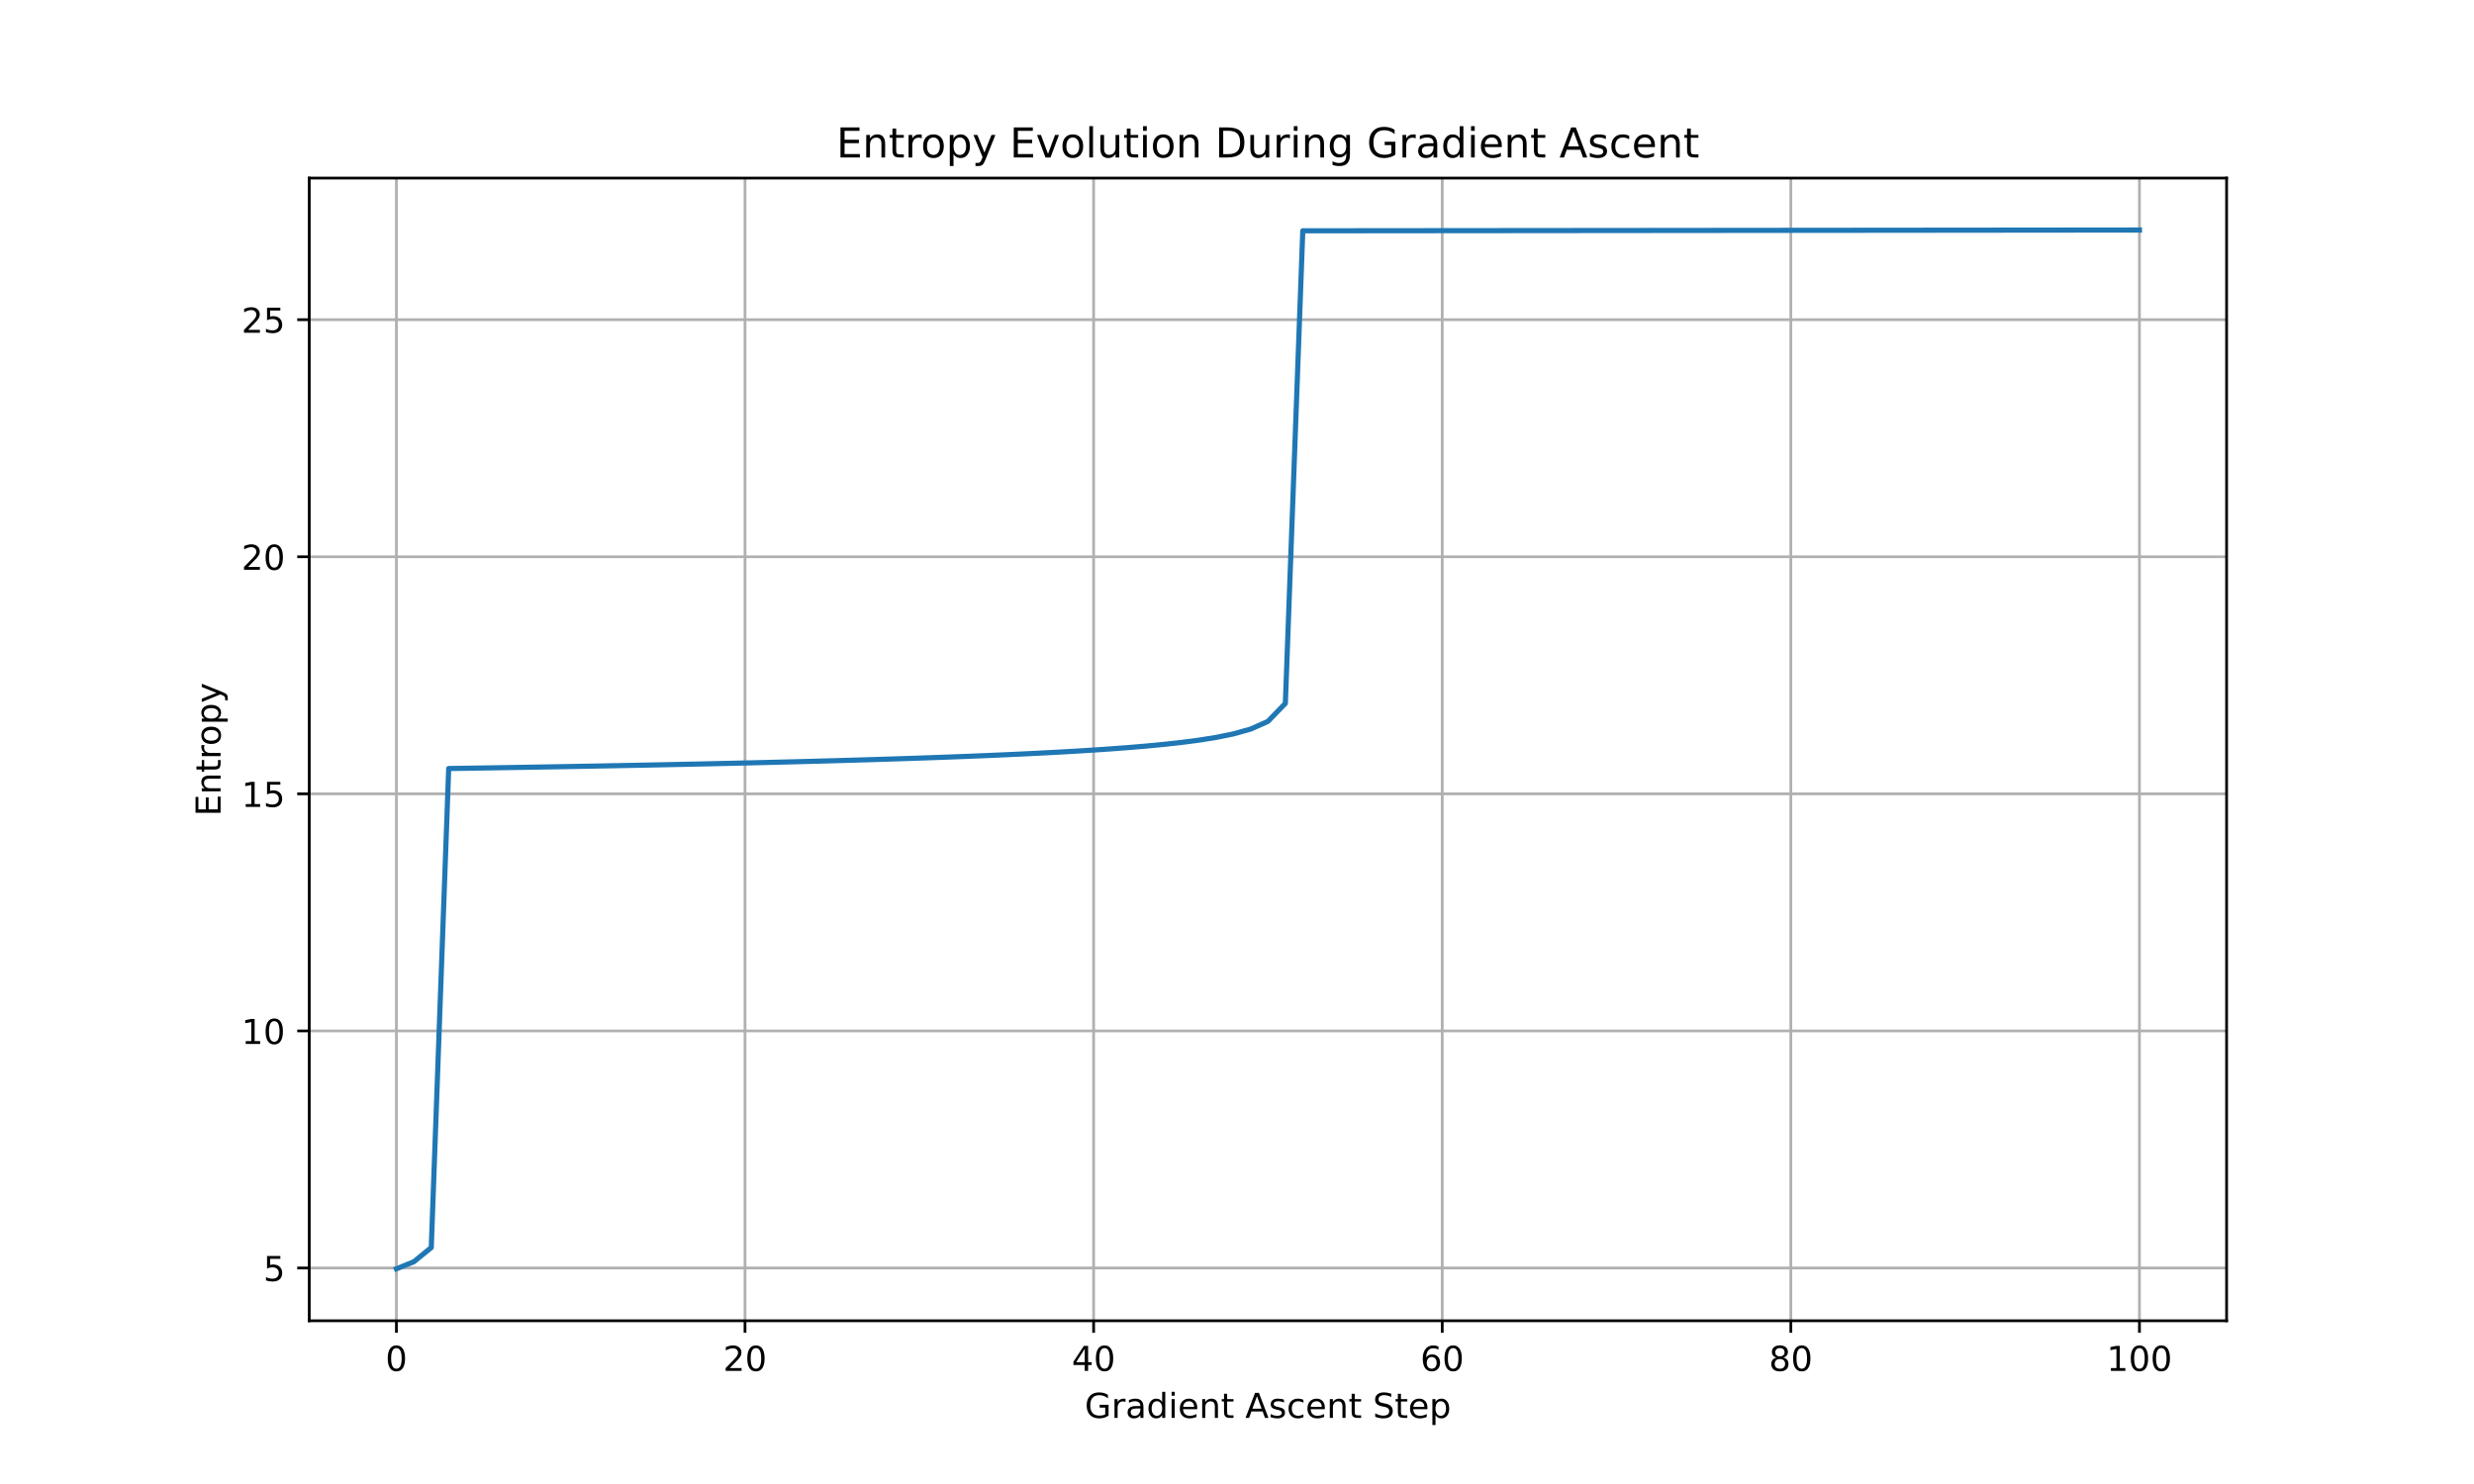
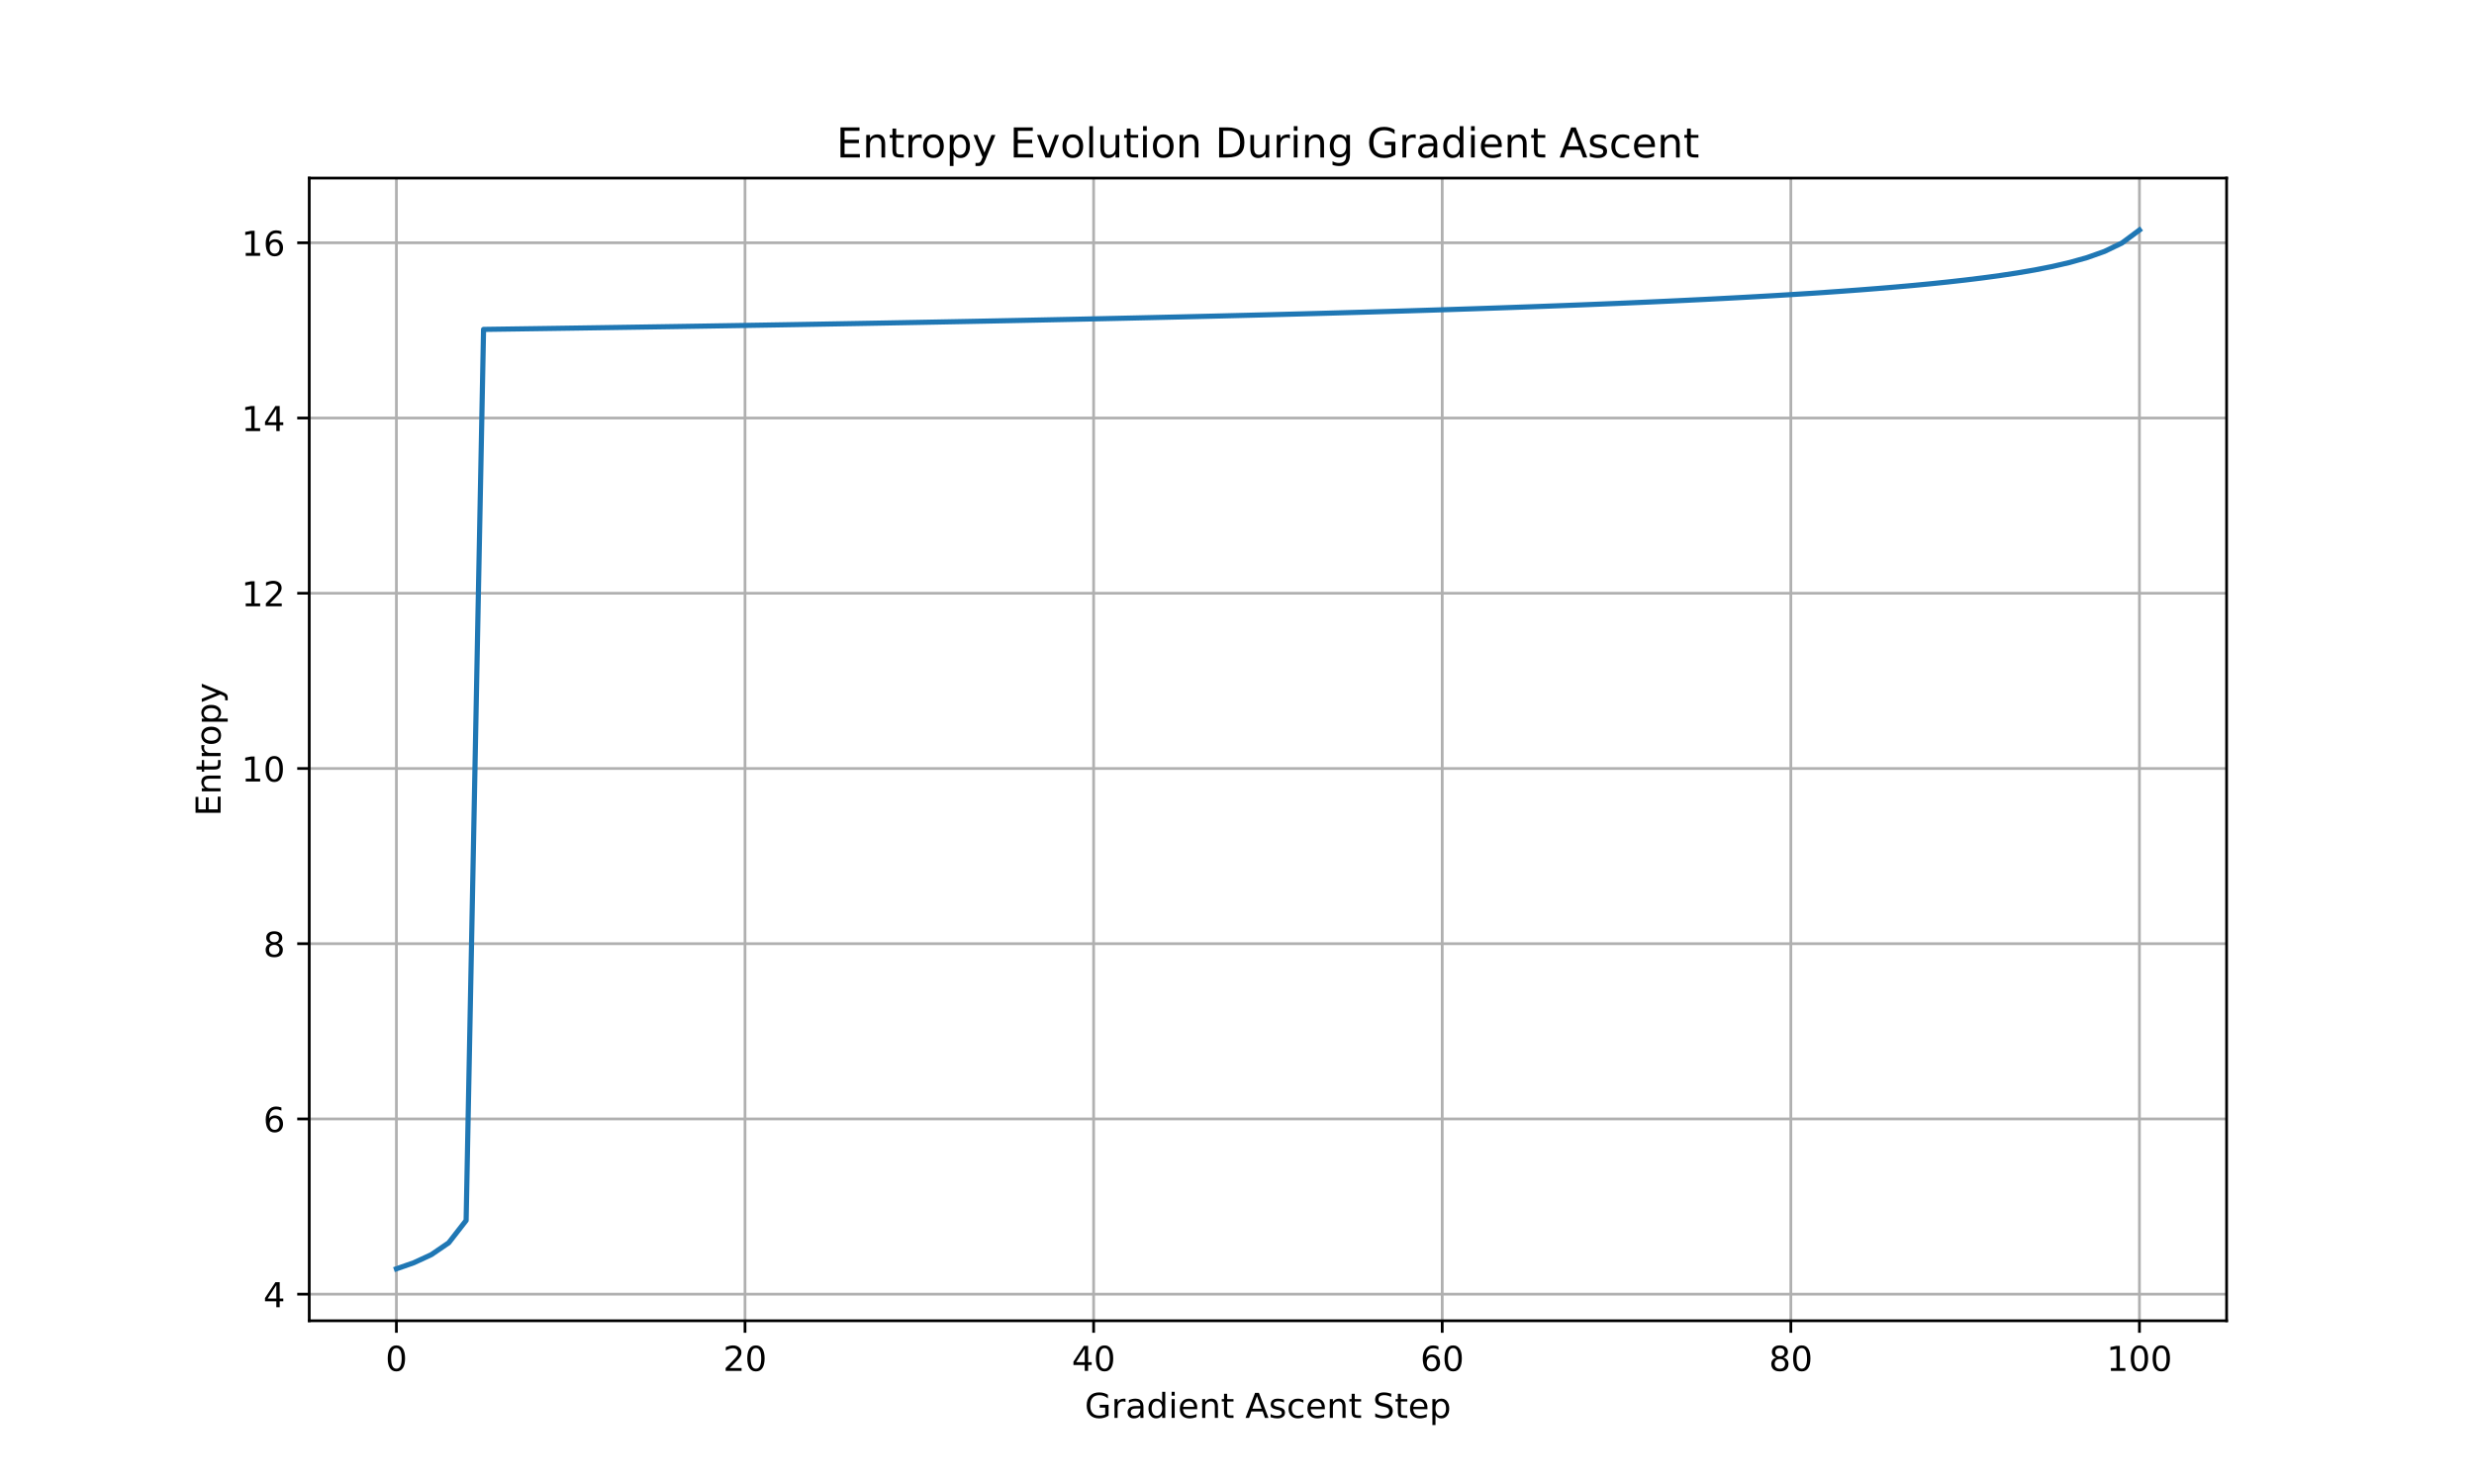
<svg xmlns="http://www.w3.org/2000/svg" xmlns:xlink="http://www.w3.org/1999/xlink" width="720pt" height="432pt" viewBox="0 0 720 432" version="1.1">
  <defs>
    <style type="text/css">*{stroke-linejoin: round; stroke-linecap: butt}</style>
  </defs>
  <g id="figure_1">
    <g id="patch_1">
      <path d="M 0 432  L 720 432  L 720 0  L 0 0  L 0 432  z " style="fill: none" />
    </g>
    <g id="axes_1">
      <g id="patch_2">
        <path d="M 90 384.48  L 648 384.48  L 648 51.84  L 90 51.84  L 90 384.48  z " style="fill: none" />
      </g>
      <g id="matplotlib.axis_1">
        <g id="xtick_1">
          <g id="line2d_1">
-             <path d="M 115.364 384.48  L 115.364 51.84  " clip-path="url(#p08b4c64038)" style="fill: none; stroke: #b0b0b0; stroke-width: 0.8; stroke-linecap: square" />
+             <path d="M 115.364 384.48  L 115.364 51.84  " clip-path="url(#p490b0933e3)" style="fill: none; stroke: #b0b0b0; stroke-width: 0.8; stroke-linecap: square" />
          </g>
          <g id="line2d_2">
            <defs>
-               <path id="m1beed9b71b" d="M 0 0  L 0 3.5  " style="stroke: #000000; stroke-width: 0.8" />
+               <path id="m436ac0b4a1" d="M 0 0  L 0 3.5  " style="stroke: #000000; stroke-width: 0.8" />
            </defs>
            <g>
-               <use xlink:href="#m1beed9b71b" x="115.364" y="384.48" style="stroke: #000000; stroke-width: 0.8" />
+               <use xlink:href="#m436ac0b4a1" x="115.364" y="384.48" style="stroke: #000000; stroke-width: 0.8" />
            </g>
          </g>
          <g id="text_1">
            <g transform="translate(112.1824 399.0784) scale(0.1 -0.1)">
              <defs>
                <path id="DejaVuSans-30" d="M 2034 4250  Q 1547 4250 1301 3770  Q 1056 3291 1056 2328  Q 1056 1369 1301 889  Q 1547 409 2034 409  Q 2525 409 2770 889  Q 3016 1369 3016 2328  Q 3016 3291 2770 3770  Q 2525 4250 2034 4250  z M 2034 4750  Q 2819 4750 3233 4129  Q 3647 3509 3647 2328  Q 3647 1150 3233 529  Q 2819 -91 2034 -91  Q 1250 -91 836 529  Q 422 1150 422 2328  Q 422 3509 836 4129  Q 1250 4750 2034 4750  z " transform="scale(0.015625)" />
              </defs>
              <use xlink:href="#DejaVuSans-30" />
            </g>
          </g>
        </g>
        <g id="xtick_2">
          <g id="line2d_3">
-             <path d="M 216.818 384.48  L 216.818 51.84  " clip-path="url(#p08b4c64038)" style="fill: none; stroke: #b0b0b0; stroke-width: 0.8; stroke-linecap: square" />
+             <path d="M 216.818 384.48  L 216.818 51.84  " clip-path="url(#p490b0933e3)" style="fill: none; stroke: #b0b0b0; stroke-width: 0.8; stroke-linecap: square" />
          </g>
          <g id="line2d_4">
            <g>
-               <use xlink:href="#m1beed9b71b" x="216.818" y="384.48" style="stroke: #000000; stroke-width: 0.8" />
+               <use xlink:href="#m436ac0b4a1" x="216.818" y="384.48" style="stroke: #000000; stroke-width: 0.8" />
            </g>
          </g>
          <g id="text_2">
            <g transform="translate(210.4557 399.0784) scale(0.1 -0.1)">
              <defs>
                <path id="DejaVuSans-32" d="M 1228 531  L 3431 531  L 3431 0  L 469 0  L 469 531  Q 828 903 1448 1529  Q 2069 2156 2228 2338  Q 2531 2678 2651 2914  Q 2772 3150 2772 3378  Q 2772 3750 2511 3984  Q 2250 4219 1831 4219  Q 1534 4219 1204 4116  Q 875 4013 500 3803  L 500 4441  Q 881 4594 1212 4672  Q 1544 4750 1819 4750  Q 2544 4750 2975 4387  Q 3406 4025 3406 3419  Q 3406 3131 3298 2873  Q 3191 2616 2906 2266  Q 2828 2175 2409 1742  Q 1991 1309 1228 531  z " transform="scale(0.015625)" />
              </defs>
              <use xlink:href="#DejaVuSans-32" />
              <use xlink:href="#DejaVuSans-30" x="63.623" />
            </g>
          </g>
        </g>
        <g id="xtick_3">
          <g id="line2d_5">
-             <path d="M 318.273 384.48  L 318.273 51.84  " clip-path="url(#p08b4c64038)" style="fill: none; stroke: #b0b0b0; stroke-width: 0.8; stroke-linecap: square" />
+             <path d="M 318.273 384.48  L 318.273 51.84  " clip-path="url(#p490b0933e3)" style="fill: none; stroke: #b0b0b0; stroke-width: 0.8; stroke-linecap: square" />
          </g>
          <g id="line2d_6">
            <g>
-               <use xlink:href="#m1beed9b71b" x="318.273" y="384.48" style="stroke: #000000; stroke-width: 0.8" />
+               <use xlink:href="#m436ac0b4a1" x="318.273" y="384.48" style="stroke: #000000; stroke-width: 0.8" />
            </g>
          </g>
          <g id="text_3">
            <g transform="translate(311.9102 399.0784) scale(0.1 -0.1)">
              <defs>
                <path id="DejaVuSans-34" d="M 2419 4116  L 825 1625  L 2419 1625  L 2419 4116  z M 2253 4666  L 3047 4666  L 3047 1625  L 3713 1625  L 3713 1100  L 3047 1100  L 3047 0  L 2419 0  L 2419 1100  L 313 1100  L 313 1709  L 2253 4666  z " transform="scale(0.015625)" />
              </defs>
              <use xlink:href="#DejaVuSans-34" />
              <use xlink:href="#DejaVuSans-30" x="63.623" />
            </g>
          </g>
        </g>
        <g id="xtick_4">
          <g id="line2d_7">
-             <path d="M 419.727 384.48  L 419.727 51.84  " clip-path="url(#p08b4c64038)" style="fill: none; stroke: #b0b0b0; stroke-width: 0.8; stroke-linecap: square" />
+             <path d="M 419.727 384.48  L 419.727 51.84  " clip-path="url(#p490b0933e3)" style="fill: none; stroke: #b0b0b0; stroke-width: 0.8; stroke-linecap: square" />
          </g>
          <g id="line2d_8">
            <g>
-               <use xlink:href="#m1beed9b71b" x="419.727" y="384.48" style="stroke: #000000; stroke-width: 0.8" />
+               <use xlink:href="#m436ac0b4a1" x="419.727" y="384.48" style="stroke: #000000; stroke-width: 0.8" />
            </g>
          </g>
          <g id="text_4">
            <g transform="translate(413.3648 399.0784) scale(0.1 -0.1)">
              <defs>
                <path id="DejaVuSans-36" d="M 2113 2584  Q 1688 2584 1439 2293  Q 1191 2003 1191 1497  Q 1191 994 1439 701  Q 1688 409 2113 409  Q 2538 409 2786 701  Q 3034 994 3034 1497  Q 3034 2003 2786 2293  Q 2538 2584 2113 2584  z M 3366 4563  L 3366 3988  Q 3128 4100 2886 4159  Q 2644 4219 2406 4219  Q 1781 4219 1451 3797  Q 1122 3375 1075 2522  Q 1259 2794 1537 2939  Q 1816 3084 2150 3084  Q 2853 3084 3261 2657  Q 3669 2231 3669 1497  Q 3669 778 3244 343  Q 2819 -91 2113 -91  Q 1303 -91 875 529  Q 447 1150 447 2328  Q 447 3434 972 4092  Q 1497 4750 2381 4750  Q 2619 4750 2861 4703  Q 3103 4656 3366 4563  z " transform="scale(0.015625)" />
              </defs>
              <use xlink:href="#DejaVuSans-36" />
              <use xlink:href="#DejaVuSans-30" x="63.623" />
            </g>
          </g>
        </g>
        <g id="xtick_5">
          <g id="line2d_9">
-             <path d="M 521.182 384.48  L 521.182 51.84  " clip-path="url(#p08b4c64038)" style="fill: none; stroke: #b0b0b0; stroke-width: 0.8; stroke-linecap: square" />
+             <path d="M 521.182 384.48  L 521.182 51.84  " clip-path="url(#p490b0933e3)" style="fill: none; stroke: #b0b0b0; stroke-width: 0.8; stroke-linecap: square" />
          </g>
          <g id="line2d_10">
            <g>
-               <use xlink:href="#m1beed9b71b" x="521.182" y="384.48" style="stroke: #000000; stroke-width: 0.8" />
+               <use xlink:href="#m436ac0b4a1" x="521.182" y="384.48" style="stroke: #000000; stroke-width: 0.8" />
            </g>
          </g>
          <g id="text_5">
            <g transform="translate(514.8193 399.0784) scale(0.1 -0.1)">
              <defs>
                <path id="DejaVuSans-38" d="M 2034 2216  Q 1584 2216 1326 1975  Q 1069 1734 1069 1313  Q 1069 891 1326 650  Q 1584 409 2034 409  Q 2484 409 2743 651  Q 3003 894 3003 1313  Q 3003 1734 2745 1975  Q 2488 2216 2034 2216  z M 1403 2484  Q 997 2584 770 2862  Q 544 3141 544 3541  Q 544 4100 942 4425  Q 1341 4750 2034 4750  Q 2731 4750 3128 4425  Q 3525 4100 3525 3541  Q 3525 3141 3298 2862  Q 3072 2584 2669 2484  Q 3125 2378 3379 2068  Q 3634 1759 3634 1313  Q 3634 634 3220 271  Q 2806 -91 2034 -91  Q 1263 -91 848 271  Q 434 634 434 1313  Q 434 1759 690 2068  Q 947 2378 1403 2484  z M 1172 3481  Q 1172 3119 1398 2916  Q 1625 2713 2034 2713  Q 2441 2713 2670 2916  Q 2900 3119 2900 3481  Q 2900 3844 2670 4047  Q 2441 4250 2034 4250  Q 1625 4250 1398 4047  Q 1172 3844 1172 3481  z " transform="scale(0.015625)" />
              </defs>
              <use xlink:href="#DejaVuSans-38" />
              <use xlink:href="#DejaVuSans-30" x="63.623" />
            </g>
          </g>
        </g>
        <g id="xtick_6">
          <g id="line2d_11">
-             <path d="M 622.636 384.48  L 622.636 51.84  " clip-path="url(#p08b4c64038)" style="fill: none; stroke: #b0b0b0; stroke-width: 0.8; stroke-linecap: square" />
+             <path d="M 622.636 384.48  L 622.636 51.84  " clip-path="url(#p490b0933e3)" style="fill: none; stroke: #b0b0b0; stroke-width: 0.8; stroke-linecap: square" />
          </g>
          <g id="line2d_12">
            <g>
-               <use xlink:href="#m1beed9b71b" x="622.636" y="384.48" style="stroke: #000000; stroke-width: 0.8" />
+               <use xlink:href="#m436ac0b4a1" x="622.636" y="384.48" style="stroke: #000000; stroke-width: 0.8" />
            </g>
          </g>
          <g id="text_6">
            <g transform="translate(613.0926 399.0784) scale(0.1 -0.1)">
              <defs>
                <path id="DejaVuSans-31" d="M 794 531  L 1825 531  L 1825 4091  L 703 3866  L 703 4441  L 1819 4666  L 2450 4666  L 2450 531  L 3481 531  L 3481 0  L 794 0  L 794 531  z " transform="scale(0.015625)" />
              </defs>
              <use xlink:href="#DejaVuSans-31" />
              <use xlink:href="#DejaVuSans-30" x="63.623" />
              <use xlink:href="#DejaVuSans-30" x="127.246" />
            </g>
          </g>
        </g>
        <g id="text_7">
          <g transform="translate(315.6945 412.7566) scale(0.1 -0.1)">
            <defs>
              <path id="DejaVuSans-47" d="M 3809 666  L 3809 1919  L 2778 1919  L 2778 2438  L 4434 2438  L 4434 434  Q 4069 175 3628 42  Q 3188 -91 2688 -91  Q 1594 -91 976 548  Q 359 1188 359 2328  Q 359 3472 976 4111  Q 1594 4750 2688 4750  Q 3144 4750 3555 4637  Q 3966 4525 4313 4306  L 4313 3634  Q 3963 3931 3569 4081  Q 3175 4231 2741 4231  Q 1884 4231 1454 3753  Q 1025 3275 1025 2328  Q 1025 1384 1454 906  Q 1884 428 2741 428  Q 3075 428 3337 486  Q 3600 544 3809 666  z " transform="scale(0.015625)" />
              <path id="DejaVuSans-72" d="M 2631 2963  Q 2534 3019 2420 3045  Q 2306 3072 2169 3072  Q 1681 3072 1420 2755  Q 1159 2438 1159 1844  L 1159 0  L 581 0  L 581 3500  L 1159 3500  L 1159 2956  Q 1341 3275 1631 3429  Q 1922 3584 2338 3584  Q 2397 3584 2469 3576  Q 2541 3569 2628 3553  L 2631 2963  z " transform="scale(0.015625)" />
              <path id="DejaVuSans-61" d="M 2194 1759  Q 1497 1759 1228 1600  Q 959 1441 959 1056  Q 959 750 1161 570  Q 1363 391 1709 391  Q 2188 391 2477 730  Q 2766 1069 2766 1631  L 2766 1759  L 2194 1759  z M 3341 1997  L 3341 0  L 2766 0  L 2766 531  Q 2569 213 2275 61  Q 1981 -91 1556 -91  Q 1019 -91 701 211  Q 384 513 384 1019  Q 384 1609 779 1909  Q 1175 2209 1959 2209  L 2766 2209  L 2766 2266  Q 2766 2663 2505 2880  Q 2244 3097 1772 3097  Q 1472 3097 1187 3025  Q 903 2953 641 2809  L 641 3341  Q 956 3463 1253 3523  Q 1550 3584 1831 3584  Q 2591 3584 2966 3190  Q 3341 2797 3341 1997  z " transform="scale(0.015625)" />
              <path id="DejaVuSans-64" d="M 2906 2969  L 2906 4863  L 3481 4863  L 3481 0  L 2906 0  L 2906 525  Q 2725 213 2448 61  Q 2172 -91 1784 -91  Q 1150 -91 751 415  Q 353 922 353 1747  Q 353 2572 751 3078  Q 1150 3584 1784 3584  Q 2172 3584 2448 3432  Q 2725 3281 2906 2969  z M 947 1747  Q 947 1113 1208 752  Q 1469 391 1925 391  Q 2381 391 2643 752  Q 2906 1113 2906 1747  Q 2906 2381 2643 2742  Q 2381 3103 1925 3103  Q 1469 3103 1208 2742  Q 947 2381 947 1747  z " transform="scale(0.015625)" />
              <path id="DejaVuSans-69" d="M 603 3500  L 1178 3500  L 1178 0  L 603 0  L 603 3500  z M 603 4863  L 1178 4863  L 1178 4134  L 603 4134  L 603 4863  z " transform="scale(0.015625)" />
              <path id="DejaVuSans-65" d="M 3597 1894  L 3597 1613  L 953 1613  Q 991 1019 1311 708  Q 1631 397 2203 397  Q 2534 397 2845 478  Q 3156 559 3463 722  L 3463 178  Q 3153 47 2828 -22  Q 2503 -91 2169 -91  Q 1331 -91 842 396  Q 353 884 353 1716  Q 353 2575 817 3079  Q 1281 3584 2069 3584  Q 2775 3584 3186 3129  Q 3597 2675 3597 1894  z M 3022 2063  Q 3016 2534 2758 2815  Q 2500 3097 2075 3097  Q 1594 3097 1305 2825  Q 1016 2553 972 2059  L 3022 2063  z " transform="scale(0.015625)" />
              <path id="DejaVuSans-6e" d="M 3513 2113  L 3513 0  L 2938 0  L 2938 2094  Q 2938 2591 2744 2837  Q 2550 3084 2163 3084  Q 1697 3084 1428 2787  Q 1159 2491 1159 1978  L 1159 0  L 581 0  L 581 3500  L 1159 3500  L 1159 2956  Q 1366 3272 1645 3428  Q 1925 3584 2291 3584  Q 2894 3584 3203 3211  Q 3513 2838 3513 2113  z " transform="scale(0.015625)" />
              <path id="DejaVuSans-74" d="M 1172 4494  L 1172 3500  L 2356 3500  L 2356 3053  L 1172 3053  L 1172 1153  Q 1172 725 1289 603  Q 1406 481 1766 481  L 2356 481  L 2356 0  L 1766 0  Q 1100 0 847 248  Q 594 497 594 1153  L 594 3053  L 172 3053  L 172 3500  L 594 3500  L 594 4494  L 1172 4494  z " transform="scale(0.015625)" />
              <path id="DejaVuSans-20" transform="scale(0.015625)" />
              <path id="DejaVuSans-41" d="M 2188 4044  L 1331 1722  L 3047 1722  L 2188 4044  z M 1831 4666  L 2547 4666  L 4325 0  L 3669 0  L 3244 1197  L 1141 1197  L 716 0  L 50 0  L 1831 4666  z " transform="scale(0.015625)" />
              <path id="DejaVuSans-73" d="M 2834 3397  L 2834 2853  Q 2591 2978 2328 3040  Q 2066 3103 1784 3103  Q 1356 3103 1142 2972  Q 928 2841 928 2578  Q 928 2378 1081 2264  Q 1234 2150 1697 2047  L 1894 2003  Q 2506 1872 2764 1633  Q 3022 1394 3022 966  Q 3022 478 2636 193  Q 2250 -91 1575 -91  Q 1294 -91 989 -36  Q 684 19 347 128  L 347 722  Q 666 556 975 473  Q 1284 391 1588 391  Q 1994 391 2212 530  Q 2431 669 2431 922  Q 2431 1156 2273 1281  Q 2116 1406 1581 1522  L 1381 1569  Q 847 1681 609 1914  Q 372 2147 372 2553  Q 372 3047 722 3315  Q 1072 3584 1716 3584  Q 2034 3584 2315 3537  Q 2597 3491 2834 3397  z " transform="scale(0.015625)" />
              <path id="DejaVuSans-63" d="M 3122 3366  L 3122 2828  Q 2878 2963 2633 3030  Q 2388 3097 2138 3097  Q 1578 3097 1268 2742  Q 959 2388 959 1747  Q 959 1106 1268 751  Q 1578 397 2138 397  Q 2388 397 2633 464  Q 2878 531 3122 666  L 3122 134  Q 2881 22 2623 -34  Q 2366 -91 2075 -91  Q 1284 -91 818 406  Q 353 903 353 1747  Q 353 2603 823 3093  Q 1294 3584 2113 3584  Q 2378 3584 2631 3529  Q 2884 3475 3122 3366  z " transform="scale(0.015625)" />
              <path id="DejaVuSans-53" d="M 3425 4513  L 3425 3897  Q 3066 4069 2747 4153  Q 2428 4238 2131 4238  Q 1616 4238 1336 4038  Q 1056 3838 1056 3469  Q 1056 3159 1242 3001  Q 1428 2844 1947 2747  L 2328 2669  Q 3034 2534 3370 2195  Q 3706 1856 3706 1288  Q 3706 609 3251 259  Q 2797 -91 1919 -91  Q 1588 -91 1214 -16  Q 841 59 441 206  L 441 856  Q 825 641 1194 531  Q 1563 422 1919 422  Q 2459 422 2753 634  Q 3047 847 3047 1241  Q 3047 1584 2836 1778  Q 2625 1972 2144 2069  L 1759 2144  Q 1053 2284 737 2584  Q 422 2884 422 3419  Q 422 4038 858 4394  Q 1294 4750 2059 4750  Q 2388 4750 2728 4690  Q 3069 4631 3425 4513  z " transform="scale(0.015625)" />
              <path id="DejaVuSans-70" d="M 1159 525  L 1159 -1331  L 581 -1331  L 581 3500  L 1159 3500  L 1159 2969  Q 1341 3281 1617 3432  Q 1894 3584 2278 3584  Q 2916 3584 3314 3078  Q 3713 2572 3713 1747  Q 3713 922 3314 415  Q 2916 -91 2278 -91  Q 1894 -91 1617 61  Q 1341 213 1159 525  z M 3116 1747  Q 3116 2381 2855 2742  Q 2594 3103 2138 3103  Q 1681 3103 1420 2742  Q 1159 2381 1159 1747  Q 1159 1113 1420 752  Q 1681 391 2138 391  Q 2594 391 2855 752  Q 3116 1113 3116 1747  z " transform="scale(0.015625)" />
            </defs>
            <use xlink:href="#DejaVuSans-47" />
            <use xlink:href="#DejaVuSans-72" x="77.49" />
            <use xlink:href="#DejaVuSans-61" x="118.604" />
            <use xlink:href="#DejaVuSans-64" x="179.883" />
            <use xlink:href="#DejaVuSans-69" x="243.359" />
            <use xlink:href="#DejaVuSans-65" x="271.143" />
            <use xlink:href="#DejaVuSans-6e" x="332.666" />
            <use xlink:href="#DejaVuSans-74" x="396.045" />
            <use xlink:href="#DejaVuSans-20" x="435.254" />
            <use xlink:href="#DejaVuSans-41" x="467.041" />
            <use xlink:href="#DejaVuSans-73" x="535.449" />
            <use xlink:href="#DejaVuSans-63" x="587.549" />
            <use xlink:href="#DejaVuSans-65" x="642.529" />
            <use xlink:href="#DejaVuSans-6e" x="704.053" />
            <use xlink:href="#DejaVuSans-74" x="767.432" />
            <use xlink:href="#DejaVuSans-20" x="806.641" />
            <use xlink:href="#DejaVuSans-53" x="838.428" />
            <use xlink:href="#DejaVuSans-74" x="901.904" />
            <use xlink:href="#DejaVuSans-65" x="941.113" />
            <use xlink:href="#DejaVuSans-70" x="1002.637" />
          </g>
        </g>
      </g>
      <g id="matplotlib.axis_2">
        <g id="ytick_1">
          <g id="line2d_13">
-             <path d="M 90 369.12  L 648 369.12  " clip-path="url(#p08b4c64038)" style="fill: none; stroke: #b0b0b0; stroke-width: 0.8; stroke-linecap: square" />
+             <path d="M 90 376.743  L 648 376.743  " clip-path="url(#p490b0933e3)" style="fill: none; stroke: #b0b0b0; stroke-width: 0.8; stroke-linecap: square" />
          </g>
          <g id="line2d_14">
            <defs>
-               <path id="m3c91339def" d="M 0 0  L -3.5 0  " style="stroke: #000000; stroke-width: 0.8" />
+               <path id="m443d56be7a" d="M 0 0  L -3.5 0  " style="stroke: #000000; stroke-width: 0.8" />
            </defs>
            <g>
-               <use xlink:href="#m3c91339def" x="90" y="369.12" style="stroke: #000000; stroke-width: 0.8" />
+               <use xlink:href="#m443d56be7a" x="90" y="376.743" style="stroke: #000000; stroke-width: 0.8" />
            </g>
          </g>
          <g id="text_8">
-             <g transform="translate(76.6375 372.9191) scale(0.1 -0.1)">
-               <defs>
-                 <path id="DejaVuSans-35" d="M 691 4666  L 3169 4666  L 3169 4134  L 1269 4134  L 1269 2991  Q 1406 3038 1543 3061  Q 1681 3084 1819 3084  Q 2600 3084 3056 2656  Q 3513 2228 3513 1497  Q 3513 744 3044 326  Q 2575 -91 1722 -91  Q 1428 -91 1123 -41  Q 819 9 494 109  L 494 744  Q 775 591 1075 516  Q 1375 441 1709 441  Q 2250 441 2565 725  Q 2881 1009 2881 1497  Q 2881 1984 2565 2268  Q 2250 2553 1709 2553  Q 1456 2553 1204 2497  Q 953 2441 691 2322  L 691 4666  z " transform="scale(0.015625)" />
-               </defs>
-               <use xlink:href="#DejaVuSans-35" />
+             <g transform="translate(76.6375 380.5422) scale(0.1 -0.1)">
+               <use xlink:href="#DejaVuSans-34" />
            </g>
          </g>
        </g>
        <g id="ytick_2">
          <g id="line2d_15">
-             <path d="M 90 300.105  L 648 300.105  " clip-path="url(#p08b4c64038)" style="fill: none; stroke: #b0b0b0; stroke-width: 0.8; stroke-linecap: square" />
+             <path d="M 90 325.731  L 648 325.731  " clip-path="url(#p490b0933e3)" style="fill: none; stroke: #b0b0b0; stroke-width: 0.8; stroke-linecap: square" />
          </g>
          <g id="line2d_16">
            <g>
-               <use xlink:href="#m3c91339def" x="90" y="300.105" style="stroke: #000000; stroke-width: 0.8" />
+               <use xlink:href="#m443d56be7a" x="90" y="325.731" style="stroke: #000000; stroke-width: 0.8" />
            </g>
          </g>
          <g id="text_9">
-             <g transform="translate(70.275 303.9038) scale(0.1 -0.1)">
-               <use xlink:href="#DejaVuSans-31" />
-               <use xlink:href="#DejaVuSans-30" x="63.623" />
+             <g transform="translate(76.6375 329.5302) scale(0.1 -0.1)">
+               <use xlink:href="#DejaVuSans-36" />
            </g>
          </g>
        </g>
        <g id="ytick_3">
          <g id="line2d_17">
-             <path d="M 90 231.089  L 648 231.089  " clip-path="url(#p08b4c64038)" style="fill: none; stroke: #b0b0b0; stroke-width: 0.8; stroke-linecap: square" />
+             <path d="M 90 274.719  L 648 274.719  " clip-path="url(#p490b0933e3)" style="fill: none; stroke: #b0b0b0; stroke-width: 0.8; stroke-linecap: square" />
          </g>
          <g id="line2d_18">
            <g>
-               <use xlink:href="#m3c91339def" x="90" y="231.089" style="stroke: #000000; stroke-width: 0.8" />
+               <use xlink:href="#m443d56be7a" x="90" y="274.719" style="stroke: #000000; stroke-width: 0.8" />
            </g>
          </g>
          <g id="text_10">
-             <g transform="translate(70.275 234.8884) scale(0.1 -0.1)">
-               <use xlink:href="#DejaVuSans-31" />
-               <use xlink:href="#DejaVuSans-35" x="63.623" />
+             <g transform="translate(76.6375 278.5182) scale(0.1 -0.1)">
+               <use xlink:href="#DejaVuSans-38" />
            </g>
          </g>
        </g>
        <g id="ytick_4">
          <g id="line2d_19">
-             <path d="M 90 162.074  L 648 162.074  " clip-path="url(#p08b4c64038)" style="fill: none; stroke: #b0b0b0; stroke-width: 0.8; stroke-linecap: square" />
+             <path d="M 90 223.707  L 648 223.707  " clip-path="url(#p490b0933e3)" style="fill: none; stroke: #b0b0b0; stroke-width: 0.8; stroke-linecap: square" />
          </g>
          <g id="line2d_20">
            <g>
-               <use xlink:href="#m3c91339def" x="90" y="162.074" style="stroke: #000000; stroke-width: 0.8" />
+               <use xlink:href="#m443d56be7a" x="90" y="223.707" style="stroke: #000000; stroke-width: 0.8" />
            </g>
          </g>
          <g id="text_11">
-             <g transform="translate(70.275 165.873) scale(0.1 -0.1)">
-               <use xlink:href="#DejaVuSans-32" />
+             <g transform="translate(70.275 227.5063) scale(0.1 -0.1)">
+               <use xlink:href="#DejaVuSans-31" />
              <use xlink:href="#DejaVuSans-30" x="63.623" />
            </g>
          </g>
        </g>
        <g id="ytick_5">
          <g id="line2d_21">
-             <path d="M 90 93.058  L 648 93.058  " clip-path="url(#p08b4c64038)" style="fill: none; stroke: #b0b0b0; stroke-width: 0.8; stroke-linecap: square" />
+             <path d="M 90 172.695  L 648 172.695  " clip-path="url(#p490b0933e3)" style="fill: none; stroke: #b0b0b0; stroke-width: 0.8; stroke-linecap: square" />
          </g>
          <g id="line2d_22">
            <g>
-               <use xlink:href="#m3c91339def" x="90" y="93.058" style="stroke: #000000; stroke-width: 0.8" />
+               <use xlink:href="#m443d56be7a" x="90" y="172.695" style="stroke: #000000; stroke-width: 0.8" />
            </g>
          </g>
          <g id="text_12">
-             <g transform="translate(70.275 96.85758) scale(0.1 -0.1)">
-               <use xlink:href="#DejaVuSans-32" />
-               <use xlink:href="#DejaVuSans-35" x="63.623" />
-             </g>
-           </g>
-         </g>
-         <g id="text_13">
+             <g transform="translate(70.275 176.4943) scale(0.1 -0.1)">
+               <use xlink:href="#DejaVuSans-31" />
+               <use xlink:href="#DejaVuSans-32" x="63.623" />
+             </g>
+           </g>
+         </g>
+         <g id="ytick_6">
+           <g id="line2d_23">
+             <path d="M 90 121.683  L 648 121.683  " clip-path="url(#p490b0933e3)" style="fill: none; stroke: #b0b0b0; stroke-width: 0.8; stroke-linecap: square" />
+           </g>
+           <g id="line2d_24">
+             <g>
+               <use xlink:href="#m443d56be7a" x="90" y="121.683" style="stroke: #000000; stroke-width: 0.8" />
+             </g>
+           </g>
+           <g id="text_13">
+             <g transform="translate(70.275 125.4823) scale(0.1 -0.1)">
+               <use xlink:href="#DejaVuSans-31" />
+               <use xlink:href="#DejaVuSans-34" x="63.623" />
+             </g>
+           </g>
+         </g>
+         <g id="ytick_7">
+           <g id="line2d_25">
+             <path d="M 90 70.671  L 648 70.671  " clip-path="url(#p490b0933e3)" style="fill: none; stroke: #b0b0b0; stroke-width: 0.8; stroke-linecap: square" />
+           </g>
+           <g id="line2d_26">
+             <g>
+               <use xlink:href="#m443d56be7a" x="90" y="70.671" style="stroke: #000000; stroke-width: 0.8" />
+             </g>
+           </g>
+           <g id="text_14">
+             <g transform="translate(70.275 74.47037) scale(0.1 -0.1)">
+               <use xlink:href="#DejaVuSans-31" />
+               <use xlink:href="#DejaVuSans-36" x="63.623" />
+             </g>
+           </g>
+         </g>
+         <g id="text_15">
          <g transform="translate(64.19531 237.5842) rotate(-90) scale(0.1 -0.1)">
            <defs>
              <path id="DejaVuSans-45" d="M 628 4666  L 3578 4666  L 3578 4134  L 1259 4134  L 1259 2753  L 3481 2753  L 3481 2222  L 1259 2222  L 1259 531  L 3634 531  L 3634 0  L 628 0  L 628 4666  z " transform="scale(0.015625)" />
              <path id="DejaVuSans-6f" d="M 1959 3097  Q 1497 3097 1228 2736  Q 959 2375 959 1747  Q 959 1119 1226 758  Q 1494 397 1959 397  Q 2419 397 2687 759  Q 2956 1122 2956 1747  Q 2956 2369 2687 2733  Q 2419 3097 1959 3097  z M 1959 3584  Q 2709 3584 3137 3096  Q 3566 2609 3566 1747  Q 3566 888 3137 398  Q 2709 -91 1959 -91  Q 1206 -91 779 398  Q 353 888 353 1747  Q 353 2609 779 3096  Q 1206 3584 1959 3584  z " transform="scale(0.015625)" />
              <path id="DejaVuSans-79" d="M 2059 -325  Q 1816 -950 1584 -1140  Q 1353 -1331 966 -1331  L 506 -1331  L 506 -850  L 844 -850  Q 1081 -850 1212 -737  Q 1344 -625 1503 -206  L 1606 56  L 191 3500  L 800 3500  L 1894 763  L 2988 3500  L 3597 3500  L 2059 -325  z " transform="scale(0.015625)" />
            </defs>
            <use xlink:href="#DejaVuSans-45" />
            <use xlink:href="#DejaVuSans-6e" x="63.184" />
            <use xlink:href="#DejaVuSans-74" x="126.562" />
            <use xlink:href="#DejaVuSans-72" x="165.771" />
            <use xlink:href="#DejaVuSans-6f" x="204.635" />
            <use xlink:href="#DejaVuSans-70" x="265.816" />
            <use xlink:href="#DejaVuSans-79" x="329.293" />
          </g>
        </g>
      </g>
-       <g id="line2d_23">
-         <path d="M 115.364 369.36  L 120.436 367.301  L 125.509 363.169  L 130.582 223.72  L 135.655 223.642  L 140.727 223.562  L 145.8 223.48  L 150.873 223.397  L 155.945 223.312  L 161.018 223.225  L 166.091 223.135  L 171.164 223.044  L 176.236 222.951  L 181.309 222.855  L 186.382 222.757  L 191.455 222.656  L 196.527 222.552  L 201.6 222.446  L 206.673 222.336  L 211.745 222.223  L 216.818 222.107  L 221.891 221.987  L 226.964 221.863  L 232.036 221.735  L 237.109 221.602  L 242.182 221.464  L 247.255 221.321  L 252.327 221.172  L 257.4 221.017  L 262.473 220.856  L 267.545 220.686  L 272.618 220.509  L 277.691 220.323  L 282.764 220.126  L 287.836 219.919  L 292.909 219.699  L 297.982 219.465  L 303.055 219.215  L 308.127 218.947  L 313.2 218.657  L 318.273 218.342  L 323.345 217.996  L 328.418 217.615  L 333.491 217.189  L 338.564 216.706  L 343.636 216.149  L 348.709 215.492  L 353.782 214.69  L 358.855 213.666  L 363.927 212.253  L 369 210.004  L 374.073 204.759  L 379.145 67.186  L 384.218 67.182  L 389.291 67.177  L 394.364 67.173  L 399.436 67.168  L 404.509 67.163  L 409.582 67.159  L 414.655 67.154  L 419.727 67.149  L 424.8 67.145  L 429.873 67.14  L 434.945 67.135  L 440.018 67.131  L 445.091 67.126  L 450.164 67.121  L 455.236 67.117  L 460.309 67.112  L 465.382 67.107  L 470.455 67.102  L 475.527 67.098  L 480.6 67.093  L 485.673 67.088  L 490.745 67.084  L 495.818 67.079  L 500.891 67.074  L 505.964 67.069  L 511.036 67.065  L 516.109 67.06  L 521.182 67.055  L 526.255 67.051  L 531.327 67.046  L 536.4 67.041  L 541.473 67.036  L 546.545 67.032  L 551.618 67.027  L 556.691 67.022  L 561.764 67.017  L 566.836 67.013  L 571.909 67.008  L 576.982 67.003  L 582.055 66.998  L 587.127 66.993  L 592.2 66.989  L 597.273 66.984  L 602.345 66.979  L 607.418 66.974  L 612.491 66.97  L 617.564 66.965  L 622.636 66.96  " clip-path="url(#p08b4c64038)" style="fill: none; stroke: #1f77b4; stroke-width: 1.5; stroke-linecap: square" />
+       <g id="line2d_27">
+         <path d="M 115.364 369.36  L 120.436 367.589  L 125.509 365.247  L 130.582 361.792  L 135.655 355.279  L 140.727 95.89  L 145.8 95.818  L 150.873 95.746  L 155.945 95.673  L 161.018 95.6  L 166.091 95.525  L 171.164 95.45  L 176.236 95.374  L 181.309 95.297  L 186.382 95.22  L 191.455 95.141  L 196.527 95.062  L 201.6 94.981  L 206.673 94.9  L 211.745 94.818  L 216.818 94.735  L 221.891 94.651  L 226.964 94.566  L 232.036 94.48  L 237.109 94.393  L 242.182 94.304  L 247.255 94.215  L 252.327 94.124  L 257.4 94.033  L 262.473 93.94  L 267.545 93.845  L 272.618 93.75  L 277.691 93.653  L 282.764 93.555  L 287.836 93.455  L 292.909 93.354  L 297.982 93.252  L 303.055 93.148  L 308.127 93.042  L 313.2 92.935  L 318.273 92.826  L 323.345 92.715  L 328.418 92.603  L 333.491 92.488  L 338.564 92.372  L 343.636 92.254  L 348.709 92.133  L 353.782 92.011  L 358.855 91.886  L 363.927 91.759  L 369 91.63  L 374.073 91.498  L 379.145 91.363  L 384.218 91.226  L 389.291 91.086  L 394.364 90.943  L 399.436 90.797  L 404.509 90.648  L 409.582 90.495  L 414.655 90.339  L 419.727 90.179  L 424.8 90.015  L 429.873 89.847  L 434.945 89.675  L 440.018 89.499  L 445.091 89.317  L 450.164 89.131  L 455.236 88.939  L 460.309 88.742  L 465.382 88.539  L 470.455 88.329  L 475.527 88.112  L 480.6 87.889  L 485.673 87.657  L 490.745 87.417  L 495.818 87.169  L 500.891 86.91  L 505.964 86.642  L 511.036 86.361  L 516.109 86.069  L 521.182 85.763  L 526.255 85.442  L 531.327 85.105  L 536.4 84.75  L 541.473 84.374  L 546.545 83.976  L 551.618 83.553  L 556.691 83.101  L 561.764 82.615  L 566.836 82.091  L 571.909 81.521  L 576.982 80.898  L 582.055 80.21  L 587.127 79.443  L 592.2 78.575  L 597.273 77.577  L 602.345 76.403  L 607.418 74.98  L 612.491 73.178  L 617.564 70.731  L 622.636 66.96  " clip-path="url(#p490b0933e3)" style="fill: none; stroke: #1f77b4; stroke-width: 1.5; stroke-linecap: square" />
      </g>
      <g id="patch_3">
        <path d="M 90 384.48  L 90 51.84  " style="fill: none; stroke: #000000; stroke-width: 0.8; stroke-linejoin: miter; stroke-linecap: square" />
      </g>
      <g id="patch_4">
        <path d="M 648 384.48  L 648 51.84  " style="fill: none; stroke: #000000; stroke-width: 0.8; stroke-linejoin: miter; stroke-linecap: square" />
      </g>
      <g id="patch_5">
        <path d="M 90 384.48  L 648 384.48  " style="fill: none; stroke: #000000; stroke-width: 0.8; stroke-linejoin: miter; stroke-linecap: square" />
      </g>
      <g id="patch_6">
        <path d="M 90 51.84  L 648 51.84  " style="fill: none; stroke: #000000; stroke-width: 0.8; stroke-linejoin: miter; stroke-linecap: square" />
      </g>
-       <g id="text_14">
+       <g id="text_16">
        <g transform="translate(243.4294 45.84) scale(0.12 -0.12)">
          <defs>
            <path id="DejaVuSans-76" d="M 191 3500  L 800 3500  L 1894 563  L 2988 3500  L 3597 3500  L 2284 0  L 1503 0  L 191 3500  z " transform="scale(0.015625)" />
            <path id="DejaVuSans-6c" d="M 603 4863  L 1178 4863  L 1178 0  L 603 0  L 603 4863  z " transform="scale(0.015625)" />
            <path id="DejaVuSans-75" d="M 544 1381  L 544 3500  L 1119 3500  L 1119 1403  Q 1119 906 1312 657  Q 1506 409 1894 409  Q 2359 409 2629 706  Q 2900 1003 2900 1516  L 2900 3500  L 3475 3500  L 3475 0  L 2900 0  L 2900 538  Q 2691 219 2414 64  Q 2138 -91 1772 -91  Q 1169 -91 856 284  Q 544 659 544 1381  z M 1991 3584  L 1991 3584  z " transform="scale(0.015625)" />
            <path id="DejaVuSans-44" d="M 1259 4147  L 1259 519  L 2022 519  Q 2988 519 3436 956  Q 3884 1394 3884 2338  Q 3884 3275 3436 3711  Q 2988 4147 2022 4147  L 1259 4147  z M 628 4666  L 1925 4666  Q 3281 4666 3915 4102  Q 4550 3538 4550 2338  Q 4550 1131 3912 565  Q 3275 0 1925 0  L 628 0  L 628 4666  z " transform="scale(0.015625)" />
            <path id="DejaVuSans-67" d="M 2906 1791  Q 2906 2416 2648 2759  Q 2391 3103 1925 3103  Q 1463 3103 1205 2759  Q 947 2416 947 1791  Q 947 1169 1205 825  Q 1463 481 1925 481  Q 2391 481 2648 825  Q 2906 1169 2906 1791  z M 3481 434  Q 3481 -459 3084 -895  Q 2688 -1331 1869 -1331  Q 1566 -1331 1297 -1286  Q 1028 -1241 775 -1147  L 775 -588  Q 1028 -725 1275 -790  Q 1522 -856 1778 -856  Q 2344 -856 2625 -561  Q 2906 -266 2906 331  L 2906 616  Q 2728 306 2450 153  Q 2172 0 1784 0  Q 1141 0 747 490  Q 353 981 353 1791  Q 353 2603 747 3093  Q 1141 3584 1784 3584  Q 2172 3584 2450 3431  Q 2728 3278 2906 2969  L 2906 3500  L 3481 3500  L 3481 434  z " transform="scale(0.015625)" />
          </defs>
          <use xlink:href="#DejaVuSans-45" />
          <use xlink:href="#DejaVuSans-6e" x="63.184" />
          <use xlink:href="#DejaVuSans-74" x="126.562" />
          <use xlink:href="#DejaVuSans-72" x="165.771" />
          <use xlink:href="#DejaVuSans-6f" x="204.635" />
          <use xlink:href="#DejaVuSans-70" x="265.816" />
          <use xlink:href="#DejaVuSans-79" x="329.293" />
          <use xlink:href="#DejaVuSans-20" x="388.473" />
          <use xlink:href="#DejaVuSans-45" x="420.26" />
          <use xlink:href="#DejaVuSans-76" x="483.443" />
          <use xlink:href="#DejaVuSans-6f" x="542.623" />
          <use xlink:href="#DejaVuSans-6c" x="603.805" />
          <use xlink:href="#DejaVuSans-75" x="631.588" />
          <use xlink:href="#DejaVuSans-74" x="694.967" />
          <use xlink:href="#DejaVuSans-69" x="734.176" />
          <use xlink:href="#DejaVuSans-6f" x="761.959" />
          <use xlink:href="#DejaVuSans-6e" x="823.141" />
          <use xlink:href="#DejaVuSans-20" x="886.52" />
          <use xlink:href="#DejaVuSans-44" x="918.307" />
          <use xlink:href="#DejaVuSans-75" x="995.309" />
          <use xlink:href="#DejaVuSans-72" x="1058.688" />
          <use xlink:href="#DejaVuSans-69" x="1099.801" />
          <use xlink:href="#DejaVuSans-6e" x="1127.584" />
          <use xlink:href="#DejaVuSans-67" x="1190.963" />
          <use xlink:href="#DejaVuSans-20" x="1254.439" />
          <use xlink:href="#DejaVuSans-47" x="1286.227" />
          <use xlink:href="#DejaVuSans-72" x="1363.717" />
          <use xlink:href="#DejaVuSans-61" x="1404.83" />
          <use xlink:href="#DejaVuSans-64" x="1466.109" />
          <use xlink:href="#DejaVuSans-69" x="1529.586" />
          <use xlink:href="#DejaVuSans-65" x="1557.369" />
          <use xlink:href="#DejaVuSans-6e" x="1618.893" />
          <use xlink:href="#DejaVuSans-74" x="1682.271" />
          <use xlink:href="#DejaVuSans-20" x="1721.48" />
          <use xlink:href="#DejaVuSans-41" x="1753.268" />
          <use xlink:href="#DejaVuSans-73" x="1821.676" />
          <use xlink:href="#DejaVuSans-63" x="1873.775" />
          <use xlink:href="#DejaVuSans-65" x="1928.756" />
          <use xlink:href="#DejaVuSans-6e" x="1990.279" />
          <use xlink:href="#DejaVuSans-74" x="2053.658" />
        </g>
      </g>
    </g>
  </g>
  <defs>
-     <clipPath id="p08b4c64038">
+     <clipPath id="p490b0933e3">
      <rect x="90" y="51.84" width="558" height="332.64" />
    </clipPath>
  </defs>
</svg>
